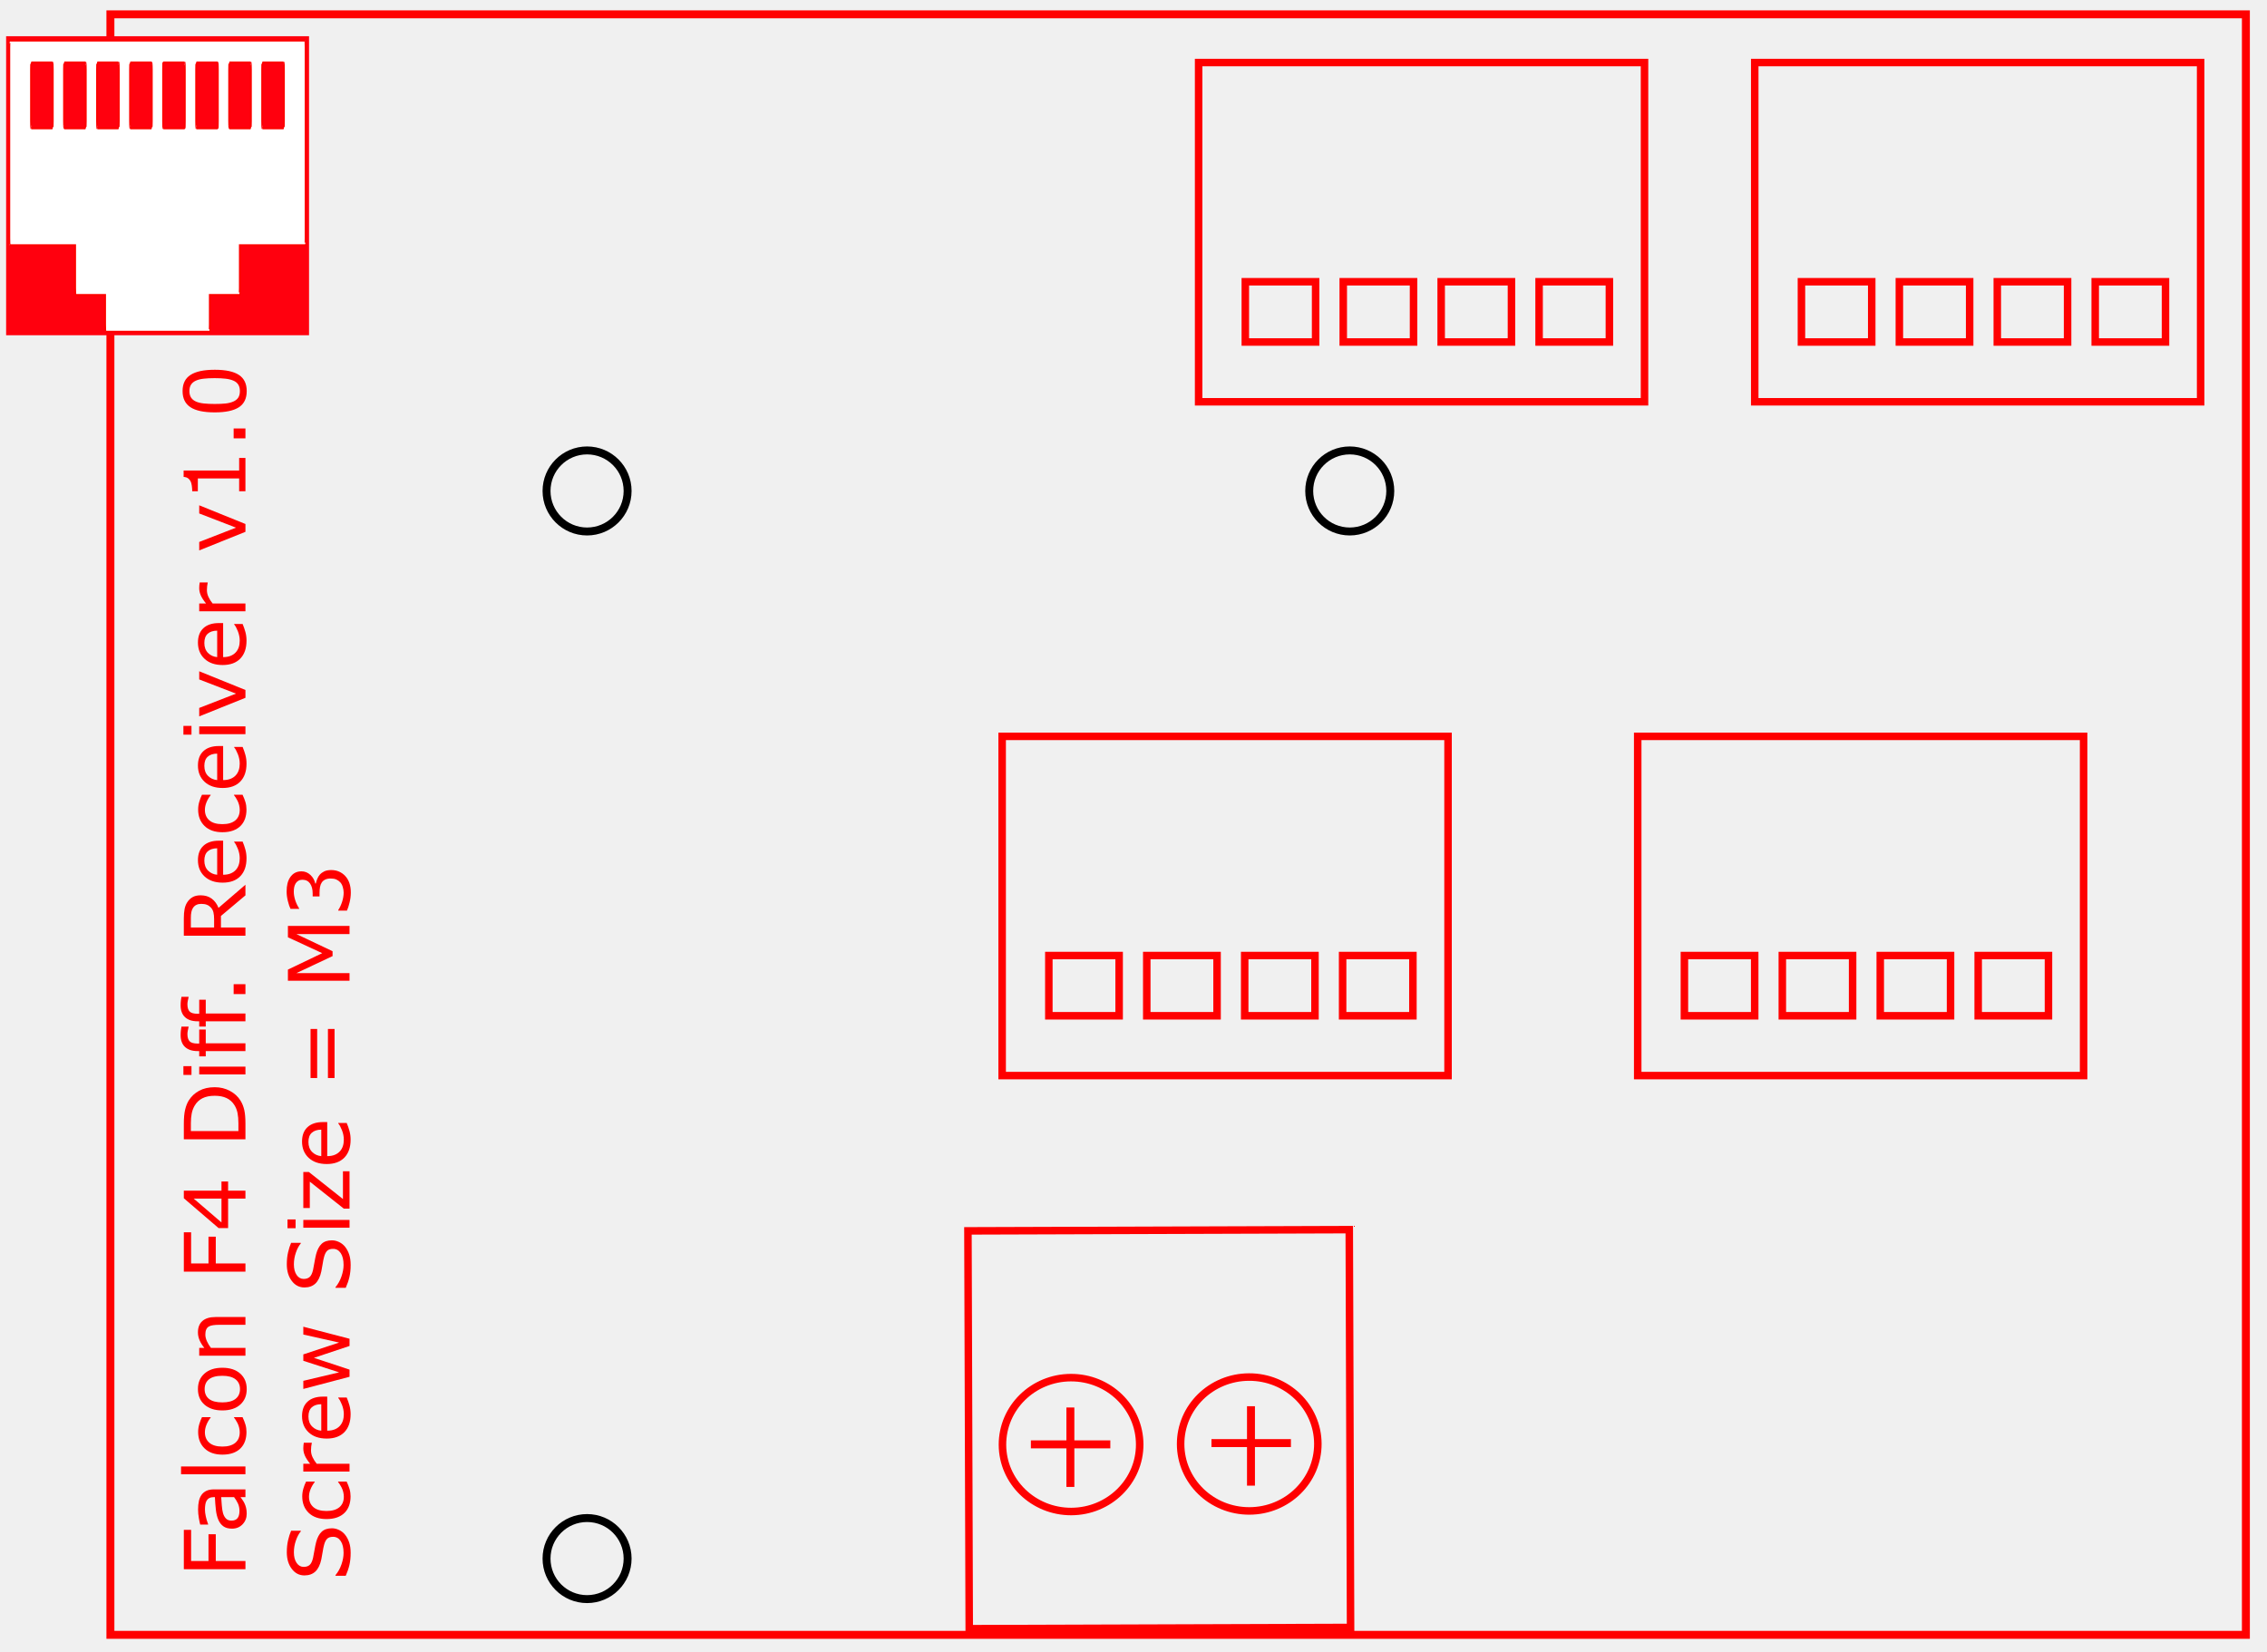
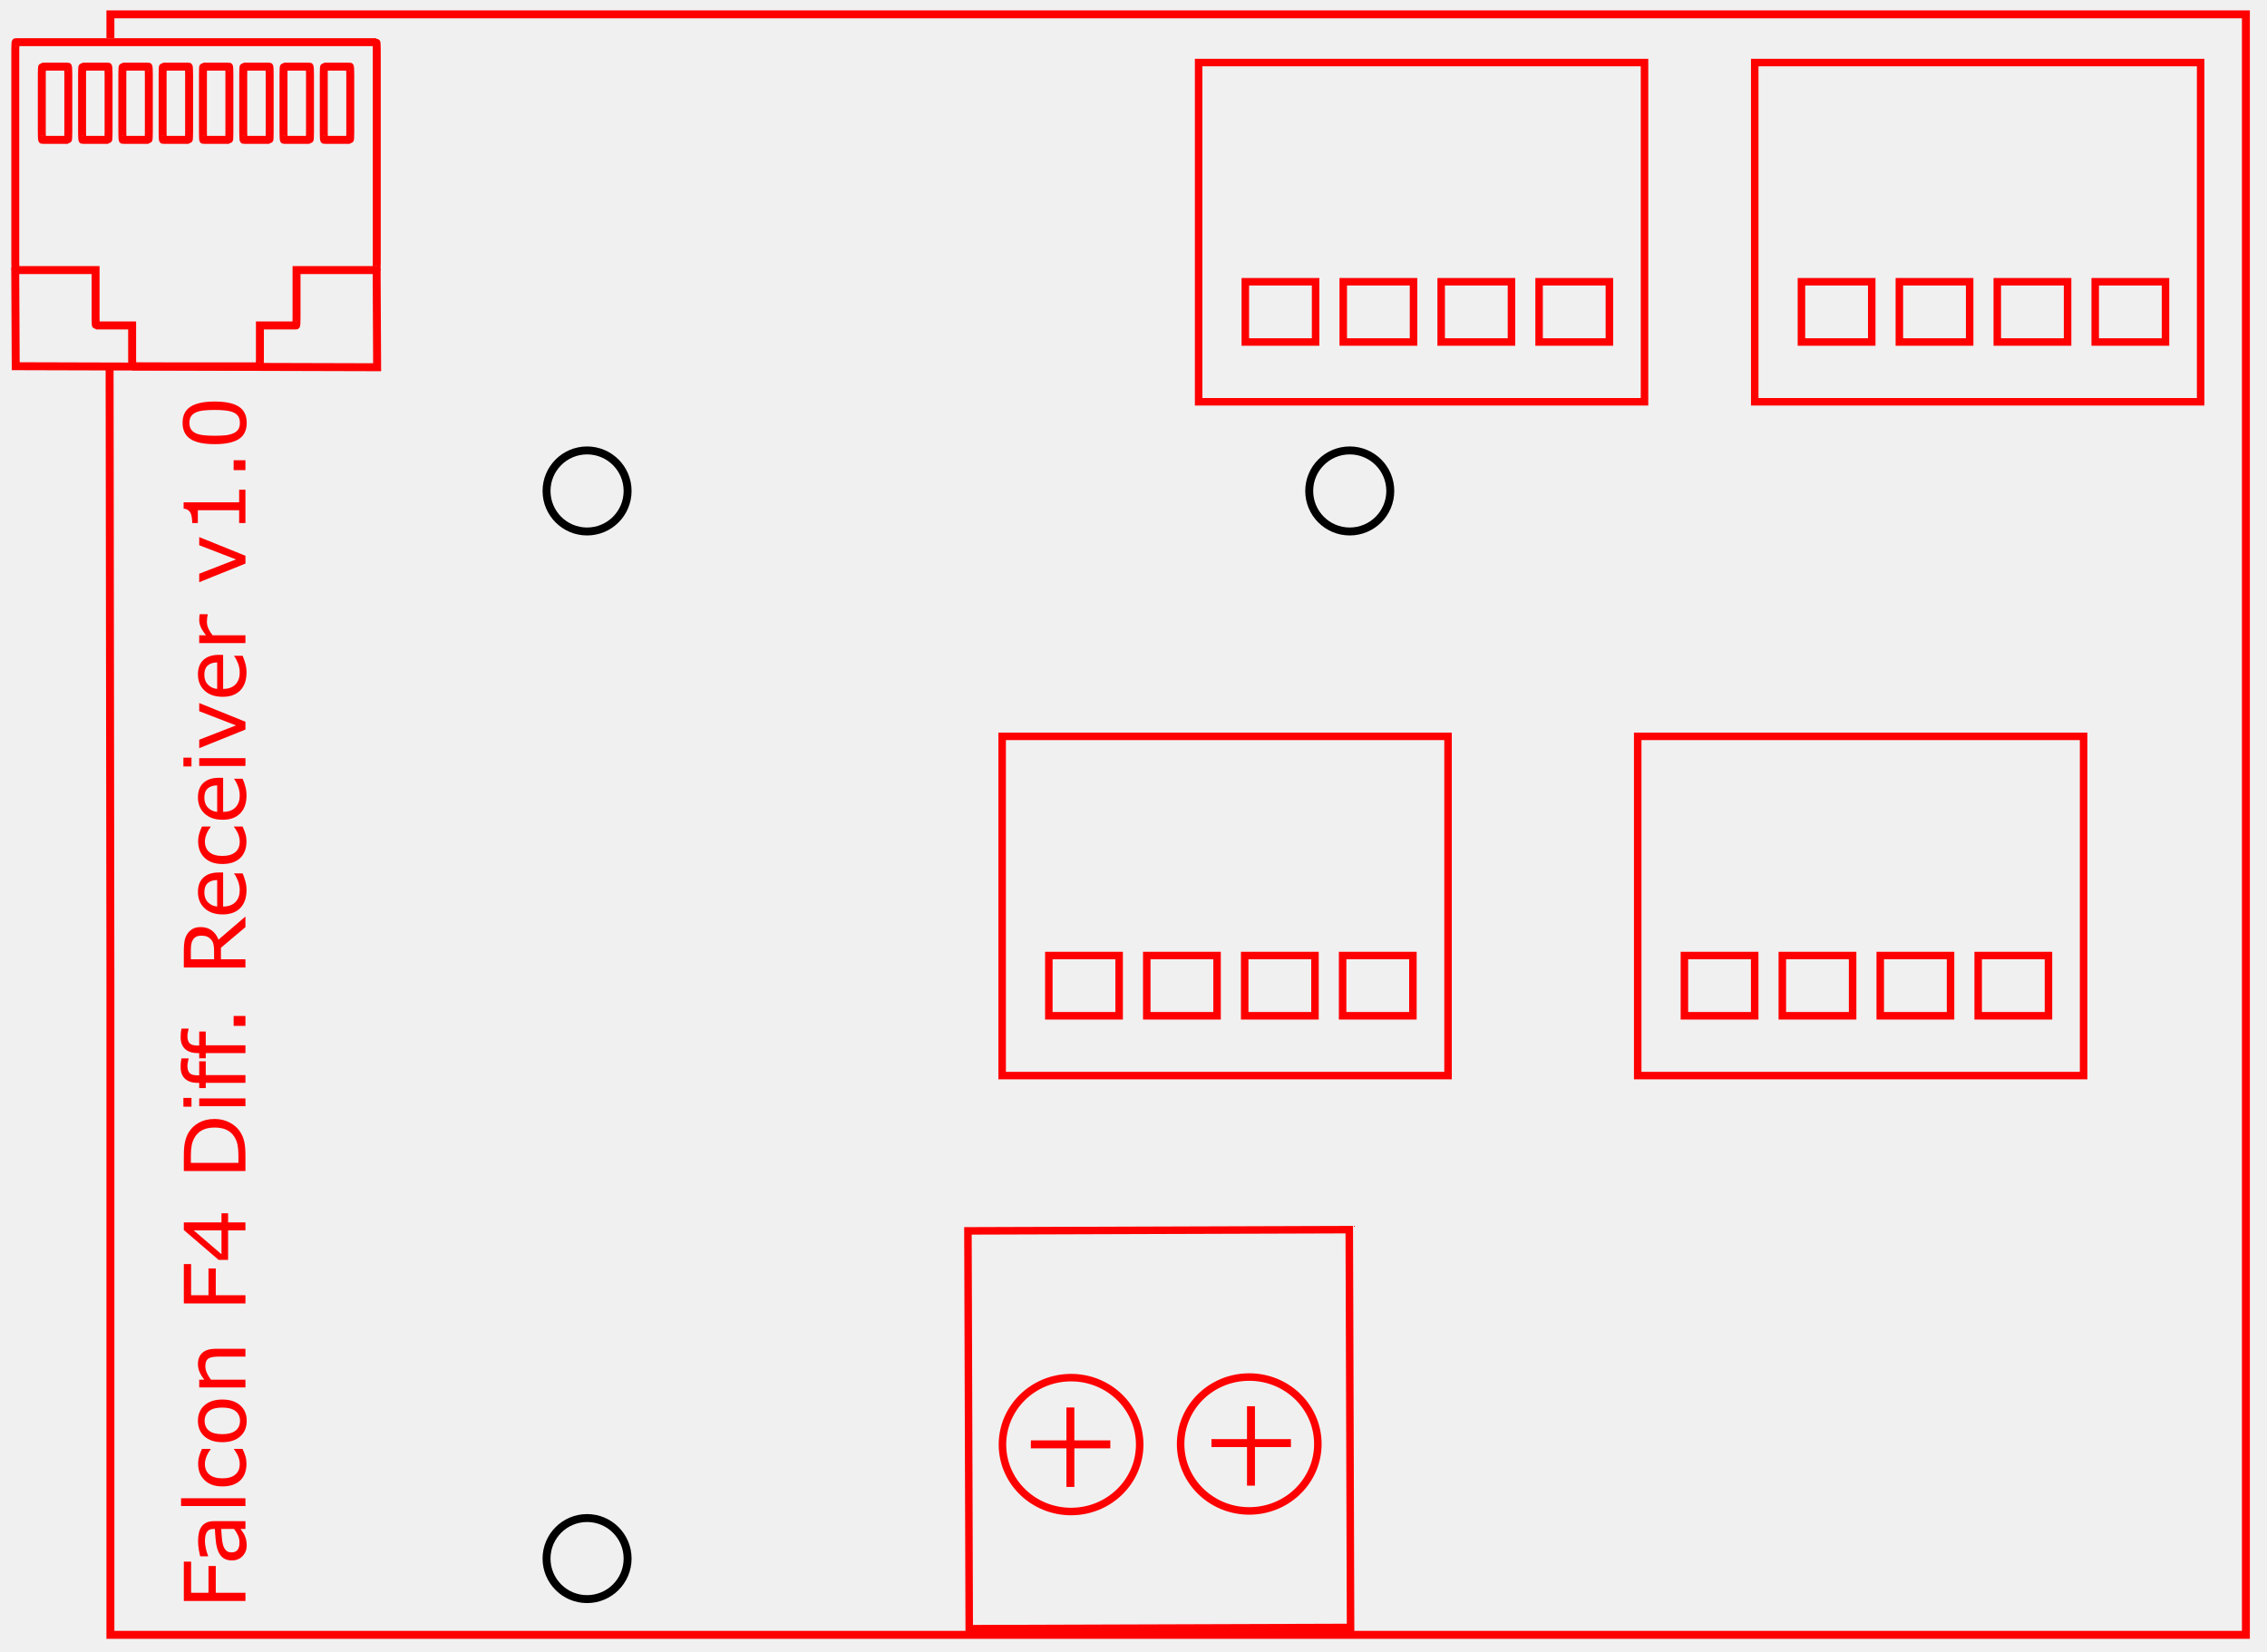
<svg xmlns="http://www.w3.org/2000/svg" width="75.5mm" height="55mm" viewBox="0 0 75.5 55" version="1.1" id="svg4529">
  <defs id="defs4523">
    <marker style="overflow:visible" refY="0" refX="0" orient="auto" id="DistanceX">
      <path id="path4533" style="stroke:#000000;stroke-width:0.5" d="M 3,-3 -3,3 M 0,-5 V 5" />
    </marker>
    <pattern y="0" x="0" width="8" patternUnits="userSpaceOnUse" id="Hatch" height="8">
      <path id="path4536" stroke-width="0.25" stroke="#000000" linecap="square" d="M8 4 l-4,4" />
      <path id="path4538" stroke-width="0.25" stroke="#000000" linecap="square" d="M6 2 l-4,4" />
      <path id="path4540" stroke-width="0.25" stroke="#000000" linecap="square" d="M4 0 l-4,4" />
    </pattern>
    <symbol id="*MODEL_SPACE" />
    <symbol id="*PAPER_SPACE" />
    <marker style="overflow:visible" refY="0" refX="0" orient="auto" id="DistanceX-0">
      <path id="path5272" style="stroke:#000000;stroke-width:0.5" d="M 3,-3 -3,3 M 0,-5 V 5" />
    </marker>
    <pattern y="0" x="0" width="8" patternUnits="userSpaceOnUse" id="Hatch-0" height="8">
      <path id="path5275" stroke-width="0.25" stroke="#000000" linecap="square" d="M8 4 l-4,4" />
      <path id="path5277" stroke-width="0.25" stroke="#000000" linecap="square" d="M6 2 l-4,4" />
      <path id="path5279" stroke-width="0.25" stroke="#000000" linecap="square" d="M4 0 l-4,4" />
    </pattern>
    <symbol id="*MODEL_SPACE-7" />
    <symbol id="*PAPER_SPACE-2" />
    <marker style="overflow:visible" refY="0" refX="0" orient="auto" id="DistanceX-09">
      <path id="path5423" style="stroke:#000000;stroke-width:0.5" d="M 3,-3 -3,3 M 0,-5 V 5" />
    </marker>
    <pattern y="0" x="0" width="8" patternUnits="userSpaceOnUse" id="Hatch-5" height="8">
      <path id="path5426" stroke-width="0.25" stroke="#000000" linecap="square" d="M8 4 l-4,4" />
      <path id="path5428" stroke-width="0.25" stroke="#000000" linecap="square" d="M6 2 l-4,4" />
      <path id="path5430" stroke-width="0.25" stroke="#000000" linecap="square" d="M4 0 l-4,4" />
    </pattern>
    <symbol id="*MODEL_SPACE-8" />
    <symbol id="*PAPER_SPACE-4" />
    <marker style="overflow:visible" refY="0" refX="0" orient="auto" id="DistanceX-4">
      <path id="path5486" style="stroke:#000000;stroke-width:0.5" d="M 3,-3 -3,3 M 0,-5 V 5" />
    </marker>
    <pattern y="0" x="0" width="8" patternUnits="userSpaceOnUse" id="Hatch-2" height="8">
      <path id="path5489" stroke-width="0.25" stroke="#000000" linecap="square" d="M8 4 l-4,4" />
      <path id="path5491" stroke-width="0.25" stroke="#000000" linecap="square" d="M6 2 l-4,4" />
      <path id="path5493" stroke-width="0.25" stroke="#000000" linecap="square" d="M4 0 l-4,4" />
    </pattern>
    <symbol id="*MODEL_SPACE-70" />
    <symbol id="*PAPER_SPACE-7" />
  </defs>
  <g id="layer1" transform="translate(0,-242)">
    <g id="g5294" transform="matrix(0.2645833,0,0,0.2645833,6.189739,-57.98155)" style="stroke:#000000;stroke-opacity:1">
      <g id="g5348" transform="rotate(90,148.4119,1160.999)" style="stroke:#ff0000;stroke-opacity:1;fill:none">
        <rect transform="scale(-1,1)" y="1150.536" x="-256.606" height="56.126" width="42.709" id="rect4566-7-2" style="fill:none;fill-opacity:1;stroke:#ff0000;stroke-width:0.945;stroke-miterlimit:4;stroke-dasharray:none;stroke-dashoffset:0;stroke-opacity:1" />
        <rect transform="scale(-1,1)" y="1154.958" x="-249.075" height="8.848" width="7.584" id="rect4583-84-2" style="fill:none;fill-opacity:1;stroke:#ff0000;stroke-width:0.945;stroke-miterlimit:4;stroke-dasharray:none;stroke-dashoffset:0;stroke-opacity:1" />
        <rect transform="scale(-1,1)" y="1167.284" x="-249.075" height="8.848" width="7.584" id="rect4583-5-9-2" style="fill:none;fill-opacity:1;stroke:#ff0000;stroke-width:0.945;stroke-miterlimit:4;stroke-dasharray:none;stroke-dashoffset:0;stroke-opacity:1" />
        <rect transform="scale(-1,1)" y="1179.61" x="-249.075" height="8.848" width="7.584" id="rect4583-4-8-3" style="fill:none;fill-opacity:1;stroke:#ff0000;stroke-width:0.945;stroke-miterlimit:4;stroke-dasharray:none;stroke-dashoffset:0;stroke-opacity:1" />
        <rect transform="scale(-1,1)" y="1191.936" x="-249.075" height="8.848" width="7.584" id="rect4583-8-1-3" style="fill:none;fill-opacity:1;stroke:#ff0000;stroke-width:0.945;stroke-miterlimit:4;stroke-dasharray:none;stroke-dashoffset:0;stroke-opacity:1" />
      </g>
      <g style="stroke:#ff0000;stroke-opacity:1;fill:none" id="g5348-0" transform="rotate(90,188.4119,1200.999)">
        <rect transform="scale(-1,1)" y="1150.536" x="-256.606" height="56.126" width="42.709" id="rect4566-7-2-8" style="fill:none;fill-opacity:1;stroke:#ff0000;stroke-width:0.945;stroke-miterlimit:4;stroke-dasharray:none;stroke-dashoffset:0;stroke-opacity:1" />
        <rect transform="scale(-1,1)" y="1154.958" x="-249.075" height="8.848" width="7.584" id="rect4583-84-2-1" style="fill:none;fill-opacity:1;stroke:#ff0000;stroke-width:0.945;stroke-miterlimit:4;stroke-dasharray:none;stroke-dashoffset:0;stroke-opacity:1" />
        <rect transform="scale(-1,1)" y="1167.284" x="-249.075" height="8.848" width="7.584" id="rect4583-5-9-2-4" style="fill:none;fill-opacity:1;stroke:#ff0000;stroke-width:0.945;stroke-miterlimit:4;stroke-dasharray:none;stroke-dashoffset:0;stroke-opacity:1" />
        <rect transform="scale(-1,1)" y="1179.61" x="-249.075" height="8.848" width="7.584" id="rect4583-4-8-3-3" style="fill:none;fill-opacity:1;stroke:#ff0000;stroke-width:0.945;stroke-miterlimit:4;stroke-dasharray:none;stroke-dashoffset:0;stroke-opacity:1" />
        <rect transform="scale(-1,1)" y="1191.936" x="-249.075" height="8.848" width="7.584" id="rect4583-8-1-3-4" style="fill:none;fill-opacity:1;stroke:#ff0000;stroke-width:0.945;stroke-miterlimit:4;stroke-dasharray:none;stroke-dashoffset:0;stroke-opacity:1" />
      </g>
      <g style="stroke:#ff0000;stroke-opacity:1;fill:none" id="g5348-4" transform="rotate(90,203.1884,1130.954)">
        <rect transform="scale(-1,1)" y="1150.536" x="-256.606" height="56.126" width="42.709" id="rect4566-7-2-2" style="fill:none;fill-opacity:1;stroke:#ff0000;stroke-width:0.945;stroke-miterlimit:4;stroke-dasharray:none;stroke-dashoffset:0;stroke-opacity:1" />
        <rect transform="scale(-1,1)" y="1154.958" x="-249.075" height="8.848" width="7.584" id="rect4583-84-2-18" style="fill:none;fill-opacity:1;stroke:#ff0000;stroke-width:0.945;stroke-miterlimit:4;stroke-dasharray:none;stroke-dashoffset:0;stroke-opacity:1" />
        <rect transform="scale(-1,1)" y="1167.284" x="-249.075" height="8.848" width="7.584" id="rect4583-5-9-2-0" style="fill:none;fill-opacity:1;stroke:#ff0000;stroke-width:0.945;stroke-miterlimit:4;stroke-dasharray:none;stroke-dashoffset:0;stroke-opacity:1" />
        <rect transform="scale(-1,1)" y="1179.61" x="-249.075" height="8.848" width="7.584" id="rect4583-4-8-3-5" style="fill:none;fill-opacity:1;stroke:#ff0000;stroke-width:0.945;stroke-miterlimit:4;stroke-dasharray:none;stroke-dashoffset:0;stroke-opacity:1" />
        <rect transform="scale(-1,1)" y="1191.936" x="-249.075" height="8.848" width="7.584" id="rect4583-8-1-3-0" style="fill:none;fill-opacity:1;stroke:#ff0000;stroke-width:0.945;stroke-miterlimit:4;stroke-dasharray:none;stroke-dashoffset:0;stroke-opacity:1" />
      </g>
      <g style="stroke:#ff0000;stroke-opacity:1;fill:none" id="g5348-0-8" transform="rotate(90,238.1884,1165.954)">
        <rect transform="scale(-1,1)" y="1150.536" x="-256.606" height="56.126" width="42.709" id="rect4566-7-2-8-0" style="fill:none;fill-opacity:1;stroke:#ff0000;stroke-width:0.945;stroke-miterlimit:4;stroke-dasharray:none;stroke-dashoffset:0;stroke-opacity:1" />
        <rect transform="scale(-1,1)" y="1154.958" x="-249.075" height="8.848" width="7.584" id="rect4583-84-2-1-1" style="fill:none;fill-opacity:1;stroke:#ff0000;stroke-width:0.945;stroke-miterlimit:4;stroke-dasharray:none;stroke-dashoffset:0;stroke-opacity:1" />
        <rect transform="scale(-1,1)" y="1167.284" x="-249.075" height="8.848" width="7.584" id="rect4583-5-9-2-4-0" style="fill:none;fill-opacity:1;stroke:#ff0000;stroke-width:0.945;stroke-miterlimit:4;stroke-dasharray:none;stroke-dashoffset:0;stroke-opacity:1" />
        <rect transform="scale(-1,1)" y="1179.61" x="-249.075" height="8.848" width="7.584" id="rect4583-4-8-3-3-7" style="fill:none;fill-opacity:1;stroke:#ff0000;stroke-width:0.945;stroke-miterlimit:4;stroke-dasharray:none;stroke-dashoffset:0;stroke-opacity:1" />
        <rect transform="scale(-1,1)" y="1191.936" x="-249.075" height="8.848" width="7.584" id="rect4583-8-1-3-4-7" style="fill:none;fill-opacity:1;stroke:#ff0000;stroke-width:0.945;stroke-miterlimit:4;stroke-dasharray:none;stroke-dashoffset:0;stroke-opacity:1" />
      </g>
      <g id="g5656" transform="translate(-16)" style="stroke:#ff0000;stroke-opacity:1;fill:none">
        <rect transform="rotate(179.8124)" y="-1339.188" x="-158.222" height="50.079" width="48" id="rect4539" style="fill:none;fill-opacity:1;stroke:#ff0000;stroke-width:0.945;stroke-miterlimit:4;stroke-dasharray:none;stroke-dashoffset:0;stroke-opacity:1" />
        <ellipse transform="rotate(179.8124)" ry="8.427" rx="8.637" cy="-1316.053" cx="-145.543" id="path4549" style="fill:none;fill-opacity:1;stroke:#ff0000;stroke-width:0.945;stroke-miterlimit:4;stroke-dasharray:none;stroke-dashoffset:0;stroke-opacity:1" />
        <ellipse transform="rotate(179.8124)" ry="8.427" rx="8.637" cy="-1316.053" cx="-123.117" id="path4549-2" style="fill:none;fill-opacity:1;stroke:#ff0000;stroke-width:0.945;stroke-miterlimit:4;stroke-dasharray:none;stroke-dashoffset:0;stroke-opacity:1" />
        <path id="path5614" d="m 127.338,1310.975 c 0,10 0,10 0,10" style="fill:none;stroke:#ff0000;stroke-width:1px;stroke-linecap:butt;stroke-linejoin:miter;stroke-opacity:1" />
        <path id="path5614-1" d="m 132.365,1315.618 c -10,0 -10,0 -10,0" style="fill:none;stroke:#ff0000;stroke-width:1px;stroke-linecap:butt;stroke-linejoin:miter;stroke-opacity:1" />
        <path id="path5614-9" d="m 150.07,1310.814 c 0,10 0,10 0,10" style="fill:none;stroke:#ff0000;stroke-width:1px;stroke-linecap:butt;stroke-linejoin:miter;stroke-opacity:1" />
        <path id="path5614-1-9" d="m 155.097,1315.457 c -10,0 -10,0 -10,0" style="fill:none;stroke:#ff0000;stroke-width:1px;stroke-linecap:butt;stroke-linejoin:miter;stroke-opacity:1" />
      </g>
-       <g aria-label="Falcon F4 Diff. Receiver v1.0" transform="rotate(-90,629.2365,730.9943)" style="font-style:normal;font-weight:normal;font-size:16px;line-height:1.25;font-family:sans-serif;letter-spacing:0px;word-spacing:0px;fill:#ff0000;fill-opacity:1;stroke:none" id="flowRoot6287">
+       <g aria-label="Falcon F4 Diff. Receiver v1.0" transform="rotate(-90,631.2365,732.9943)" style="font-style:normal;font-weight:normal;font-size:16px;line-height:1.25;font-family:sans-serif;letter-spacing:0px;word-spacing:0px;fill:#ff0000;fill-opacity:1;stroke:none" id="flowRoot6287">
        <path d="m 33.852,102.419 h -3.922 v 2.188 h 3.37 v 0.917 h -3.37 v 3.734 h -1.031 v -7.755 h 4.953 z" style="font-size:10.667px;fill:#ff0000;fill-opacity:1" id="path9141" />
        <path d="m 38.946,109.257 h -0.974 v -0.62 q -0.13,0.088 -0.354,0.25 -0.219,0.156 -0.427,0.25 -0.245,0.12 -0.562,0.198 -0.318,0.083 -0.745,0.083 -0.786,0 -1.333,-0.521 -0.547,-0.521 -0.547,-1.328 0,-0.661 0.281,-1.068 0.286,-0.411 0.812,-0.646 0.531,-0.234 1.276,-0.318 0.745,-0.083 1.599,-0.125 v -0.151 q 0,-0.333 -0.12,-0.552 -0.115,-0.219 -0.333,-0.344 -0.208,-0.12 -0.5,-0.161 -0.292,-0.042 -0.609,-0.042 -0.385,0 -0.859,0.104 -0.474,0.099 -0.979,0.292 h -0.052 v -0.995 q 0.286,-0.078 0.828,-0.172 0.542,-0.094 1.068,-0.094 0.615,0 1.068,0.104 0.458,0.099 0.792,0.344 0.328,0.24 0.5,0.62 0.172,0.38 0.172,0.943 z m -0.974,-1.432 v -1.62 q -0.448,0.026 -1.057,0.078 -0.604,0.052 -0.958,0.151 -0.422,0.12 -0.682,0.375 -0.26,0.25 -0.26,0.693 0,0.5 0.302,0.755 0.302,0.25 0.922,0.25 0.516,0 0.943,-0.198 0.427,-0.203 0.792,-0.484 z" style="font-size:10.667px;fill:#ff0000;fill-opacity:1" id="path9143" />
        <path d="m 41.831,109.257 h -0.979 v -8.104 h 0.979 z" style="font-size:10.667px;fill:#ff0000;fill-opacity:1" id="path9145" />
        <path d="m 48.04,108.893 q -0.49,0.234 -0.932,0.365 -0.438,0.13 -0.932,0.13 -0.63,0 -1.156,-0.182 -0.526,-0.188 -0.901,-0.562 -0.38,-0.375 -0.589,-0.948 -0.208,-0.573 -0.208,-1.339 0,-1.427 0.781,-2.24 0.786,-0.812 2.073,-0.812 0.5,0 0.979,0.141 0.484,0.141 0.885,0.344 v 1.089 h -0.052 q -0.448,-0.349 -0.927,-0.536 -0.474,-0.188 -0.927,-0.188 -0.833,0 -1.318,0.562 -0.479,0.557 -0.479,1.641 0,1.052 0.469,1.62 0.474,0.562 1.328,0.562 0.297,0 0.604,-0.078 0.307,-0.078 0.552,-0.203 0.214,-0.109 0.401,-0.229 0.188,-0.125 0.297,-0.214 h 0.052 z" style="font-size:10.667px;fill:#ff0000;fill-opacity:1" id="path9147" />
        <path d="m 54.258,106.351 q 0,1.422 -0.729,2.245 -0.729,0.823 -1.953,0.823 -1.234,0 -1.964,-0.823 -0.724,-0.823 -0.724,-2.245 0,-1.422 0.724,-2.245 0.729,-0.828 1.964,-0.828 1.224,0 1.953,0.828 0.729,0.823 0.729,2.245 z m -1.01,0 q 0,-1.13 -0.443,-1.677 -0.443,-0.552 -1.229,-0.552 -0.797,0 -1.24,0.552 -0.438,0.547 -0.438,1.677 0,1.094 0.443,1.661 0.443,0.562 1.234,0.562 0.781,0 1.224,-0.557 0.448,-0.562 0.448,-1.667 z" style="font-size:10.667px;fill:#ff0000;fill-opacity:1" id="path9149" />
        <path d="m 60.644,109.257 h -0.979 v -3.312 q 0,-0.401 -0.047,-0.75 -0.047,-0.354 -0.172,-0.552 -0.13,-0.219 -0.375,-0.323 -0.245,-0.109 -0.635,-0.109 -0.401,0 -0.839,0.198 -0.438,0.198 -0.839,0.505 v 4.344 h -0.979 v -5.818 h 0.979 v 0.646 q 0.458,-0.38 0.948,-0.594 0.49,-0.214 1.005,-0.214 0.943,0 1.438,0.568 0.495,0.568 0.495,1.635 z" style="font-size:10.667px;fill:#ff0000;fill-opacity:1" id="path9151" />
        <path d="m 71.311,102.419 h -3.922 v 2.188 h 3.37 v 0.917 h -3.37 v 3.734 h -1.031 v -7.755 h 4.953 z" style="font-size:10.667px;fill:#ff0000;fill-opacity:1" id="path9153" />
        <path d="m 77.706,107.075 h -1.151 v 2.182 h -1 v -2.182 h -3.714 v -1.198 l 3.755,-4.375 h 0.958 v 4.74 h 1.151 z m -2.151,-0.833 v -3.5 l -3.005,3.5 z" style="font-size:10.667px;fill:#ff0000;fill-opacity:1" id="path9155" />
        <path d="m 89.576,105.388 q 0,1.057 -0.464,1.917 -0.458,0.859 -1.224,1.333 -0.531,0.328 -1.188,0.474 -0.651,0.146 -1.719,0.146 h -1.958 v -7.755 h 1.938 q 1.135,0 1.802,0.167 0.672,0.161 1.135,0.448 0.792,0.495 1.234,1.318 0.443,0.823 0.443,1.953 z m -1.078,-0.016 q 0,-0.911 -0.318,-1.536 -0.318,-0.625 -0.948,-0.984 -0.458,-0.26 -0.974,-0.359 -0.516,-0.104 -1.234,-0.104 h -0.969 v 5.984 h 0.969 q 0.745,0 1.297,-0.109 0.557,-0.109 1.021,-0.406 0.578,-0.37 0.865,-0.974 0.292,-0.604 0.292,-1.51 z" style="font-size:10.667px;fill:#ff0000;fill-opacity:1" id="path9157" />
        <path d="m 92.227,102.466 h -1.104 v -1.016 h 1.104 z m -0.062,6.792 h -0.979 v -5.818 h 0.979 z" style="font-size:10.667px;fill:#ff0000;fill-opacity:1" id="path9159" />
        <path d="m 97.201,102.101 h -0.052 q -0.161,-0.047 -0.422,-0.094 -0.26,-0.052 -0.458,-0.052 -0.63,0 -0.917,0.281 -0.281,0.276 -0.281,1.005 v 0.198 h 1.766 v 0.823 h -1.734 v 4.995 H 94.123 v -4.995 h -0.661 v -0.823 h 0.661 v -0.193 q 0,-1.036 0.516,-1.589 0.516,-0.557 1.49,-0.557 0.328,0 0.589,0.031 0.266,0.031 0.484,0.073 z" style="font-size:10.667px;fill:#ff0000;fill-opacity:1" id="path9161" />
        <path d="m 100.951,102.101 h -0.052 q -0.161,-0.047 -0.422,-0.094 -0.26,-0.052 -0.458,-0.052 -0.63,0 -0.917,0.281 -0.281,0.276 -0.281,1.005 v 0.198 h 1.766 v 0.823 h -1.734 v 4.995 h -0.979 v -4.995 h -0.661 v -0.823 h 0.661 v -0.193 q 0,-1.036 0.516,-1.589 0.516,-0.557 1.49,-0.557 0.328,0 0.589,0.031 0.266,0.031 0.484,0.073 z" style="font-size:10.667px;fill:#ff0000;fill-opacity:1" id="path9163" />
        <path d="m 102.545,109.257 h -1.245 v -1.484 h 1.245 z" style="font-size:10.667px;fill:#ff0000;fill-opacity:1" id="path9165" />
        <path d="m 115.066,109.257 h -1.339 l -2.594,-3.083 h -1.453 v 3.083 h -1.031 v -7.755 h 2.172 q 0.703,0 1.172,0.094 0.469,0.088 0.844,0.323 0.422,0.266 0.656,0.672 0.24,0.401 0.24,1.021 0,0.839 -0.422,1.406 -0.422,0.562 -1.161,0.849 z m -2.411,-5.573 q 0,-0.333 -0.12,-0.589 -0.115,-0.26 -0.385,-0.438 -0.224,-0.151 -0.531,-0.208 -0.307,-0.062 -0.724,-0.062 h -1.214 v 2.927 h 1.042 q 0.49,0 0.854,-0.083 0.365,-0.088 0.62,-0.323 0.234,-0.219 0.344,-0.5 0.115,-0.286 0.115,-0.724 z" style="font-size:10.667px;fill:#ff0000;fill-opacity:1" id="path9167" />
        <path d="m 120.607,106.45 h -4.286 q 0,0.536 0.161,0.938 0.161,0.396 0.443,0.651 0.271,0.25 0.641,0.375 0.375,0.125 0.823,0.125 0.594,0 1.193,-0.234 0.604,-0.24 0.859,-0.469 h 0.052 v 1.068 q -0.495,0.208 -1.01,0.349 -0.516,0.141 -1.083,0.141 -1.448,0 -2.26,-0.781 -0.812,-0.786 -0.812,-2.229 0,-1.427 0.776,-2.266 0.781,-0.839 2.052,-0.839 1.177,0 1.812,0.688 0.641,0.688 0.641,1.953 z m -0.953,-0.75 q -0.005,-0.771 -0.391,-1.193 -0.38,-0.422 -1.161,-0.422 -0.786,0 -1.255,0.464 -0.464,0.464 -0.526,1.151 z" style="font-size:10.667px;fill:#ff0000;fill-opacity:1" id="path9169" />
        <path d="m 126.394,108.893 q -0.49,0.234 -0.932,0.365 -0.438,0.13 -0.932,0.13 -0.63,0 -1.156,-0.182 -0.526,-0.188 -0.901,-0.562 -0.38,-0.375 -0.589,-0.948 -0.208,-0.573 -0.208,-1.339 0,-1.427 0.781,-2.24 0.786,-0.812 2.073,-0.812 0.5,0 0.979,0.141 0.484,0.141 0.885,0.344 v 1.089 h -0.052 q -0.448,-0.349 -0.927,-0.536 -0.474,-0.188 -0.927,-0.188 -0.833,0 -1.318,0.562 -0.479,0.557 -0.479,1.641 0,1.052 0.469,1.62 0.474,0.562 1.328,0.562 0.297,0 0.604,-0.078 0.307,-0.078 0.552,-0.203 0.214,-0.109 0.401,-0.229 0.188,-0.125 0.297,-0.214 h 0.052 z" style="font-size:10.667px;fill:#ff0000;fill-opacity:1" id="path9171" />
        <path d="m 132.524,106.45 h -4.286 q 0,0.536 0.161,0.938 0.161,0.396 0.443,0.651 0.271,0.25 0.641,0.375 0.375,0.125 0.823,0.125 0.594,0 1.193,-0.234 0.604,-0.24 0.859,-0.469 h 0.052 v 1.068 q -0.495,0.208 -1.01,0.349 -0.516,0.141 -1.083,0.141 -1.448,0 -2.26,-0.781 -0.812,-0.786 -0.812,-2.229 0,-1.427 0.776,-2.266 0.781,-0.839 2.052,-0.839 1.177,0 1.812,0.688 0.641,0.688 0.641,1.953 z m -0.953,-0.75 q -0.005,-0.771 -0.391,-1.193 -0.38,-0.422 -1.161,-0.422 -0.786,0 -1.255,0.464 -0.464,0.464 -0.526,1.151 z" style="font-size:10.667px;fill:#ff0000;fill-opacity:1" id="path9173" />
        <path d="m 135.061,102.466 h -1.104 v -1.016 h 1.104 z m -0.062,6.792 h -0.979 v -5.818 h 0.979 z" style="font-size:10.667px;fill:#ff0000;fill-opacity:1" id="path9175" />
        <path d="m 141.936,103.44 -2.354,5.818 h -0.984 l -2.339,-5.818 h 1.062 l 1.802,4.63 1.786,-4.63 z" style="font-size:10.667px;fill:#ff0000;fill-opacity:1" id="path9177" />
        <path d="m 148.003,106.45 h -4.286 q 0,0.536 0.161,0.938 0.161,0.396 0.443,0.651 0.271,0.25 0.641,0.375 0.375,0.125 0.823,0.125 0.594,0 1.193,-0.234 0.604,-0.24 0.859,-0.469 h 0.052 v 1.068 q -0.495,0.208 -1.01,0.349 -0.516,0.141 -1.083,0.141 -1.448,0 -2.26,-0.781 -0.812,-0.786 -0.812,-2.229 0,-1.427 0.776,-2.266 0.781,-0.839 2.052,-0.839 1.177,0 1.812,0.688 0.641,0.688 0.641,1.953 z m -0.953,-0.75 q -0.005,-0.771 -0.391,-1.193 -0.38,-0.422 -1.161,-0.422 -0.786,0 -1.255,0.464 -0.464,0.464 -0.526,1.151 z" style="font-size:10.667px;fill:#ff0000;fill-opacity:1" id="path9179" />
        <path d="m 153.118,104.507 h -0.052 q -0.219,-0.052 -0.427,-0.073 -0.203,-0.026 -0.484,-0.026 -0.453,0 -0.875,0.203 -0.422,0.198 -0.812,0.516 v 4.13 h -0.979 v -5.818 h 0.979 v 0.859 q 0.583,-0.469 1.026,-0.661 0.448,-0.198 0.911,-0.198 0.255,0 0.37,0.016 0.115,0.01 0.344,0.047 z" style="font-size:10.667px;fill:#ff0000;fill-opacity:1" id="path9181" />
        <path d="m 162.831,103.44 -2.354,5.818 h -0.984 l -2.339,-5.818 h 1.062 l 1.802,4.63 1.786,-4.63 z" style="font-size:10.667px;fill:#ff0000;fill-opacity:1" id="path9183" />
        <path d="m 168.795,109.257 h -4.198 v -0.792 h 1.615 v -5.198 h -1.615 v -0.708 q 0.328,0 0.703,-0.052 0.375,-0.057 0.568,-0.161 0.24,-0.13 0.375,-0.328 0.141,-0.203 0.161,-0.542 h 0.807 v 6.99 h 1.583 z" style="font-size:10.667px;fill:#ff0000;fill-opacity:1" id="path9185" />
        <path d="m 172.503,109.257 h -1.245 v -1.484 h 1.245 z" style="font-size:10.667px;fill:#ff0000;fill-opacity:1" id="path9187" />
        <path d="m 179.894,105.377 q 0,2.089 -0.656,3.068 -0.651,0.974 -2.026,0.974 -1.396,0 -2.042,-0.99 -0.641,-0.99 -0.641,-3.042 0,-2.068 0.651,-3.052 0.651,-0.99 2.031,-0.99 1.396,0 2.036,1.005 0.646,1 0.646,3.026 z m -1.37,2.365 q 0.182,-0.422 0.245,-0.99 0.068,-0.573 0.068,-1.375 0,-0.792 -0.068,-1.375 -0.062,-0.583 -0.25,-0.99 -0.182,-0.401 -0.5,-0.604 -0.312,-0.203 -0.807,-0.203 -0.49,0 -0.812,0.203 -0.318,0.203 -0.505,0.615 -0.177,0.385 -0.245,1.005 -0.062,0.62 -0.062,1.359 0,0.812 0.057,1.359 0.057,0.547 0.245,0.979 0.172,0.406 0.484,0.62 0.318,0.214 0.839,0.214 0.49,0 0.812,-0.203 0.323,-0.203 0.5,-0.615 z" style="font-size:10.667px;fill:#ff0000;fill-opacity:1" id="path9189" />
      </g>
-       <g aria-label="Screw Size = M3" transform="rotate(-90,623.7089,750.577)" style="font-style:normal;font-weight:normal;font-size:16px;line-height:1.25;font-family:sans-serif;letter-spacing:0px;word-spacing:0px;fill:#ff0000;fill-opacity:1;stroke:none" id="flowRoot6299">
-         <path d="m 48.105,145.257 q 0,0.453 -0.214,0.896 -0.208,0.443 -0.589,0.75 -0.417,0.333 -0.974,0.521 -0.552,0.188 -1.333,0.188 -0.839,0 -1.51,-0.156 -0.667,-0.156 -1.359,-0.464 v -1.292 h 0.073 q 0.589,0.49 1.359,0.755 0.771,0.266 1.448,0.266 0.958,0 1.49,-0.359 0.536,-0.359 0.536,-0.958 0,-0.516 -0.255,-0.76 -0.25,-0.245 -0.766,-0.38 -0.391,-0.104 -0.849,-0.172 -0.453,-0.068 -0.964,-0.172 -1.031,-0.219 -1.531,-0.745 -0.495,-0.531 -0.495,-1.38 0,-0.974 0.823,-1.594 0.823,-0.625 2.089,-0.625 0.818,0 1.5,0.156 0.682,0.156 1.208,0.385 v 1.219 h -0.073 q -0.443,-0.375 -1.167,-0.62 -0.719,-0.25 -1.474,-0.25 -0.828,0 -1.333,0.344 -0.5,0.344 -0.5,0.885 0,0.484 0.25,0.76 0.25,0.276 0.88,0.422 0.333,0.073 0.948,0.177 0.615,0.104 1.042,0.214 0.865,0.229 1.302,0.693 0.438,0.464 0.438,1.297 z" style="font-size:10.667px;fill:#ff0000;fill-opacity:1" id="path9116" />
-         <path d="m 53.985,147.106 q -0.49,0.234 -0.932,0.365 -0.438,0.13 -0.932,0.13 -0.63,0 -1.156,-0.182 -0.526,-0.188 -0.901,-0.562 -0.38,-0.375 -0.589,-0.948 -0.208,-0.573 -0.208,-1.339 0,-1.427 0.781,-2.24 0.786,-0.812 2.073,-0.812 0.5,0 0.979,0.141 0.484,0.141 0.885,0.344 v 1.089 h -0.052 q -0.448,-0.349 -0.927,-0.536 -0.474,-0.188 -0.927,-0.188 -0.833,0 -1.318,0.562 -0.479,0.557 -0.479,1.641 0,1.052 0.469,1.62 0.474,0.562 1.328,0.562 0.297,0 0.604,-0.078 0.307,-0.078 0.552,-0.203 0.214,-0.109 0.401,-0.229 0.188,-0.125 0.297,-0.214 h 0.052 z" style="font-size:10.667px;fill:#ff0000;fill-opacity:1" id="path9118" />
-         <path d="m 58.876,142.72 h -0.052 q -0.219,-0.052 -0.427,-0.073 -0.203,-0.026 -0.484,-0.026 -0.453,0 -0.875,0.203 -0.422,0.198 -0.812,0.516 v 4.13 h -0.979 v -5.818 h 0.979 v 0.859 q 0.583,-0.469 1.026,-0.661 0.448,-0.198 0.911,-0.198 0.255,0 0.37,0.016 0.115,0.01 0.344,0.047 z" style="font-size:10.667px;fill:#ff0000;fill-opacity:1" id="path9120" />
-         <path d="m 64.678,144.663 h -4.286 q 0,0.536 0.161,0.938 0.161,0.396 0.443,0.651 0.271,0.25 0.641,0.375 0.375,0.125 0.823,0.125 0.594,0 1.193,-0.234 0.604,-0.24 0.859,-0.469 h 0.052 v 1.068 q -0.495,0.208 -1.01,0.349 -0.516,0.141 -1.083,0.141 -1.448,0 -2.26,-0.781 -0.812,-0.786 -0.812,-2.229 0,-1.427 0.776,-2.266 0.781,-0.839 2.052,-0.839 1.177,0 1.812,0.688 0.641,0.688 0.641,1.953 z m -0.953,-0.75 q -0.005,-0.771 -0.391,-1.193 -0.38,-0.422 -1.161,-0.422 -0.786,0 -1.255,0.464 -0.464,0.464 -0.526,1.151 z" style="font-size:10.667px;fill:#ff0000;fill-opacity:1" id="path9122" />
-         <path d="m 73.48,141.653 -1.516,5.818 h -0.906 l -1.495,-4.484 -1.484,4.484 h -0.901 l -1.531,-5.818 h 1.021 l 1.068,4.505 1.453,-4.505 h 0.807 l 1.49,4.505 1.01,-4.505 z" style="font-size:10.667px;fill:#ff0000;fill-opacity:1" id="path9124" />
-         <path d="m 84.355,145.257 q 0,0.453 -0.214,0.896 -0.208,0.443 -0.589,0.75 -0.417,0.333 -0.974,0.521 -0.552,0.188 -1.333,0.188 -0.839,0 -1.51,-0.156 -0.667,-0.156 -1.359,-0.464 v -1.292 h 0.073 q 0.589,0.49 1.359,0.755 0.771,0.266 1.448,0.266 0.958,0 1.49,-0.359 0.536,-0.359 0.536,-0.958 0,-0.516 -0.255,-0.76 -0.25,-0.245 -0.766,-0.38 -0.391,-0.104 -0.849,-0.172 -0.453,-0.068 -0.964,-0.172 -1.031,-0.219 -1.531,-0.745 -0.495,-0.531 -0.495,-1.38 0,-0.974 0.823,-1.594 0.823,-0.625 2.089,-0.625 0.818,0 1.5,0.156 0.682,0.156 1.208,0.385 v 1.219 h -0.073 q -0.443,-0.375 -1.167,-0.62 -0.719,-0.25 -1.474,-0.25 -0.828,0 -1.333,0.344 -0.5,0.344 -0.5,0.885 0,0.484 0.25,0.76 0.25,0.276 0.88,0.422 0.333,0.073 0.948,0.177 0.615,0.104 1.042,0.214 0.865,0.229 1.302,0.693 0.438,0.464 0.438,1.297 z" style="font-size:10.667px;fill:#ff0000;fill-opacity:1" id="path9126" />
-         <path d="m 86.985,140.679 h -1.104 v -1.016 h 1.104 z m -0.062,6.792 h -0.979 v -5.818 h 0.979 z" style="font-size:10.667px;fill:#ff0000;fill-opacity:1" id="path9128" />
-         <path d="m 93.048,147.47 h -4.698 v -0.724 l 3.391,-4.276 h -3.318 v -0.818 h 4.536 v 0.698 l -3.406,4.292 h 3.495 z" style="font-size:10.667px;fill:#ff0000;fill-opacity:1" id="path9130" />
-         <path d="m 99.24,144.663 h -4.286 q 0,0.536 0.161,0.938 0.161,0.396 0.443,0.651 0.271,0.25 0.641,0.375 0.375,0.125 0.823,0.125 0.594,0 1.193,-0.234 0.604,-0.24 0.859,-0.469 h 0.052 v 1.068 q -0.495,0.208 -1.01,0.349 -0.516,0.141 -1.083,0.141 -1.448,0 -2.26,-0.781 -0.812,-0.786 -0.812,-2.229 0,-1.427 0.776,-2.266 0.781,-0.839 2.052,-0.839 1.177,0 1.812,0.688 0.641,0.688 0.641,1.953 z m -0.953,-0.75 q -0.005,-0.771 -0.391,-1.193 -0.38,-0.422 -1.161,-0.422 -0.786,0 -1.255,0.464 -0.464,0.464 -0.526,1.151 z" style="font-size:10.667px;fill:#ff0000;fill-opacity:1" id="path9132" />
-         <path d="m 110.964,143.397 h -6.177 v -0.833 h 6.177 z m 0,2.188 h -6.177 v -0.833 h 6.177 z" style="font-size:10.667px;fill:#ff0000;fill-opacity:1" id="path9134" />
-         <path d="m 123.938,147.47 h -1.031 v -6.682 l -2.156,4.547 h -0.615 l -2.141,-4.547 v 6.682 h -0.964 v -7.755 h 1.406 l 2.068,4.318 2,-4.318 h 1.432 z" style="font-size:10.667px;fill:#ff0000;fill-opacity:1" id="path9136" />
-         <path d="m 130.396,143.736 q 0.25,0.224 0.411,0.562 0.161,0.339 0.161,0.875 0,0.531 -0.193,0.974 -0.193,0.443 -0.542,0.771 -0.391,0.365 -0.922,0.542 -0.526,0.172 -1.156,0.172 -0.646,0 -1.271,-0.156 -0.625,-0.151 -1.026,-0.333 v -1.089 h 0.078 q 0.443,0.292 1.042,0.484 0.599,0.193 1.156,0.193 0.328,0 0.698,-0.109 0.37,-0.109 0.599,-0.323 0.24,-0.229 0.354,-0.505 0.12,-0.276 0.12,-0.698 0,-0.417 -0.135,-0.688 -0.13,-0.276 -0.365,-0.432 -0.234,-0.161 -0.568,-0.219 -0.333,-0.062 -0.719,-0.062 h -0.469 v -0.865 h 0.365 q 0.792,0 1.26,-0.328 0.474,-0.333 0.474,-0.969 0,-0.281 -0.12,-0.49 -0.12,-0.214 -0.333,-0.349 -0.224,-0.135 -0.479,-0.188 -0.255,-0.052 -0.578,-0.052 -0.495,0 -1.052,0.177 -0.557,0.177 -1.052,0.5 h -0.052 v -1.089 q 0.37,-0.182 0.984,-0.333 0.62,-0.156 1.198,-0.156 0.568,0 1,0.104 0.432,0.104 0.781,0.333 0.375,0.25 0.568,0.604 0.193,0.354 0.193,0.828 0,0.646 -0.458,1.13 -0.453,0.479 -1.073,0.604 v 0.073 q 0.25,0.042 0.573,0.177 0.323,0.13 0.547,0.328 z" style="font-size:10.667px;fill:#ff0000;fill-opacity:1" id="path9138" />
-       </g>
      <g id="g5508" transform="translate(-9.496646,13.07439)">
-         <path id="path5500" style="fill:none;stroke:#ff0000;stroke-opacity:1" d="m 0,1162.268 v 82.126 82.126 h 268.8 v -204 H 0 v 2.987" />
+         <path id="path5500" style="fill:none;stroke:#ff0000;stroke-opacity:1" d="M -0.102,1166.961 0,1244.394 v 82.126 h 268.8 v -204 H 0 v 2.987" />
        <path id="path5502" style="fill:none;stroke:#000000" d="m 65.102,1182.52 a 5.102,5.102 0 1 0 -10.205,0 5.102,5.102 0 1 0 10.205,0 z" />
        <path id="path5504" style="fill:none;stroke:#000000" d="m 161.102,1182.52 a 5.102,5.102 0 1 0 -10.205,0 5.102,5.102 0 1 0 10.205,0 z" />
        <path id="path5506" style="fill:none;stroke:#000000" d="m 65.102,1316.92 a 5.102,5.102 0 1 0 -10.205,0 5.102,5.102 0 1 0 10.205,0 z" />
      </g>
-       <g transform="matrix(2.210216,0,0,2.422293,-1047.667,145.2131)" id="layer1-1">
-         <rect y="409.998" x="463.775" height="15.54" width="17.251" id="rect815" style="fill:#ff000e;fill-opacity:1;stroke:none;stroke-width:0.123;stroke-miterlimit:4;stroke-dasharray:none;stroke-opacity:1" />
-         <path d="m 463.975,410.22 c -0.01,0 -0.019,0.169 -0.019,0.376 v 9.892 c 0,0.207 0.009,0.373 0.019,0.373 h 3.729 v 2.21 c 0,0.207 0.009,0.376 0.019,0.376 h 1.688 v 1.538 c 0,0.207 0.009,0.373 0.019,0.373 h 5.928 c 0.01,0 0.019,-0.166 0.019,-0.373 v -1.538 h 1.691 c 0.01,0 0.019,-0.169 0.019,-0.376 v -2.21 h 3.726 c 0.01,0 0.019,-0.166 0.019,-0.373 v -9.892 c 0,-0.207 -0.009,-0.376 -0.019,-0.376 h -16.838 z m 1.238,1.142 h 1.199 c 0.01,0 0.019,0.166 0.019,0.373 v 2.674 c 0,0.207 -0.009,0.373 -0.019,0.373 h -1.199 c -0.01,0 -0.019,-0.166 -0.019,-0.373 v -2.674 c 0,-0.207 0.009,-0.373 0.019,-0.373 z m 1.88,0 h 1.199 c 0.01,0 0.019,0.166 0.019,0.373 v 2.674 c 0,0.207 -0.009,0.373 -0.019,0.373 h -1.199 c -0.01,0 -0.019,-0.166 -0.019,-0.373 v -2.674 c 0,-0.207 0.009,-0.373 0.019,-0.373 z m 1.88,0 h 1.199 c 0.01,0 0.019,0.166 0.019,0.373 v 2.674 c 0,0.207 -0.009,0.373 -0.019,0.373 h -1.199 c -0.01,0 -0.019,-0.166 -0.019,-0.373 v -2.674 c 0,-0.207 0.009,-0.373 0.019,-0.373 z m 1.88,0 h 1.199 c 0.01,0 0.019,0.166 0.019,0.373 v 2.674 c 0,0.207 -0.009,0.373 -0.019,0.373 h -1.199 c -0.01,0 -0.019,-0.166 -0.019,-0.373 v -2.674 c 0,-0.207 0.009,-0.373 0.019,-0.373 z m 1.88,0 h 1.202 c 0.01,0 0.016,0.166 0.016,0.373 v 2.674 c 0,0.207 -0.005,0.373 -0.016,0.373 h -1.202 c -0.01,0 -0.016,-0.166 -0.016,-0.373 v -2.674 c 0,-0.207 0.005,-0.373 0.016,-0.373 z m 1.884,0 h 1.199 c 0.01,0 0.016,0.166 0.016,0.373 v 2.674 c 0,0.207 -0.005,0.373 -0.016,0.373 h -1.199 c -0.01,0 -0.019,-0.166 -0.019,-0.373 v -2.674 c 0,-0.207 0.009,-0.373 0.019,-0.373 z m 1.88,0 h 1.199 c 0.01,0 0.019,0.166 0.019,0.373 v 2.674 c 0,0.207 -0.009,0.373 -0.019,0.373 h -1.199 c -0.01,0 -0.019,-0.166 -0.019,-0.373 v -2.674 c 0,-0.207 0.009,-0.373 0.019,-0.373 z m 1.88,0 h 1.199 c 0.01,0 0.019,0.166 0.019,0.373 v 2.674 c 0,0.207 -0.009,0.373 -0.019,0.373 h -1.199 c -0.01,0 -0.019,-0.166 -0.019,-0.373 v -2.674 c 0,-0.207 0.009,-0.373 0.019,-0.373 z" style="fill:#ffffff;fill-opacity:1;stroke:#fd0000;stroke-width:0.105;stroke-opacity:1" id="rect5794" />
+       <g id="g4909" transform="translate(-106.8931,884.5432)">
+         <g id="g4903">
+           <g id="g4804" transform="matrix(2.696082,0,0,2.696082,-1148.414,-811.83)">
+             <path d="m 457.66,395.531 c -0.01,0 -0.019,0.169 -0.019,0.376 v 9.892 c 0,0.207 0.009,0.373 0.019,0.373 h 3.729 v 2.21 c 0,0.207 0.009,0.376 0.019,0.376 h 1.688 v 1.538 c 0,0.207 0.009,0.373 0.019,0.373 h 5.928 c 0.01,0 0.019,-0.166 0.019,-0.373 v -1.538 h 1.691 c 0.01,0 0.019,-0.169 0.019,-0.376 v -2.21 h 3.726 c 0.01,0 0.019,-0.166 0.019,-0.373 v -9.892 c 0,-0.207 -0.009,-0.376 -0.019,-0.376 h -16.838 z m 1.238,1.142 h 1.199 c 0.01,0 0.019,0.166 0.019,0.373 v 2.674 c 0,0.207 -0.009,0.373 -0.019,0.373 h -1.199 c -0.01,0 -0.019,-0.166 -0.019,-0.373 v -2.674 c 0,-0.207 0.009,-0.373 0.019,-0.373 z m 1.88,0 h 1.199 c 0.01,0 0.019,0.166 0.019,0.373 v 2.674 c 0,0.207 -0.009,0.373 -0.019,0.373 h -1.199 c -0.01,0 -0.019,-0.166 -0.019,-0.373 v -2.674 c 0,-0.207 0.009,-0.373 0.019,-0.373 z m 1.88,0 h 1.199 c 0.01,0 0.019,0.166 0.019,0.373 v 2.674 c 0,0.207 -0.009,0.373 -0.019,0.373 h -1.199 c -0.01,0 -0.019,-0.166 -0.019,-0.373 v -2.674 c 0,-0.207 0.009,-0.373 0.019,-0.373 z m 1.88,0 h 1.199 c 0.01,0 0.019,0.166 0.019,0.373 v 2.674 c 0,0.207 -0.009,0.373 -0.019,0.373 h -1.199 c -0.01,0 -0.019,-0.166 -0.019,-0.373 v -2.674 c 0,-0.207 0.009,-0.373 0.019,-0.373 z m 1.88,0 h 1.202 c 0.01,0 0.016,0.166 0.016,0.373 v 2.674 c 0,0.207 -0.005,0.373 -0.016,0.373 h -1.202 c -0.01,0 -0.016,-0.166 -0.016,-0.373 v -2.674 c 0,-0.207 0.005,-0.373 0.016,-0.373 z m 1.884,0 h 1.199 c 0.01,0 0.016,0.166 0.016,0.373 v 2.674 c 0,0.207 -0.005,0.373 -0.016,0.373 h -1.199 c -0.01,0 -0.019,-0.166 -0.019,-0.373 v -2.674 c 0,-0.207 0.009,-0.373 0.019,-0.373 z m 1.88,0 h 1.199 c 0.01,0 0.019,0.166 0.019,0.373 v 2.674 c 0,0.207 -0.009,0.373 -0.019,0.373 h -1.199 c -0.01,0 -0.019,-0.166 -0.019,-0.373 v -2.674 c 0,-0.207 0.009,-0.373 0.019,-0.373 z m 1.88,0 h 1.199 c 0.01,0 0.019,0.166 0.019,0.373 v 2.674 c 0,0.207 -0.009,0.373 -0.019,0.373 h -1.199 c -0.01,0 -0.019,-0.166 -0.019,-0.373 v -2.674 c 0,-0.207 0.009,-0.373 0.019,-0.373 z" style="fill:none;fill-opacity:1;stroke:#ff0000;stroke-width:0.371;stroke-miterlimit:4;stroke-dasharray:none;stroke-opacity:1" id="rect5794-7" />
+             <path id="path4800" d="m 457.638,406.059 0.023,4.602 16.873,0.048 -0.023,-4.602" style="fill:none;stroke:#ff0000;stroke-width:0.371;stroke-linecap:butt;stroke-linejoin:miter;stroke-miterlimit:4;stroke-dasharray:none;stroke-opacity:1" />
+           </g>
+         </g>
      </g>
    </g>
  </g>
</svg>
